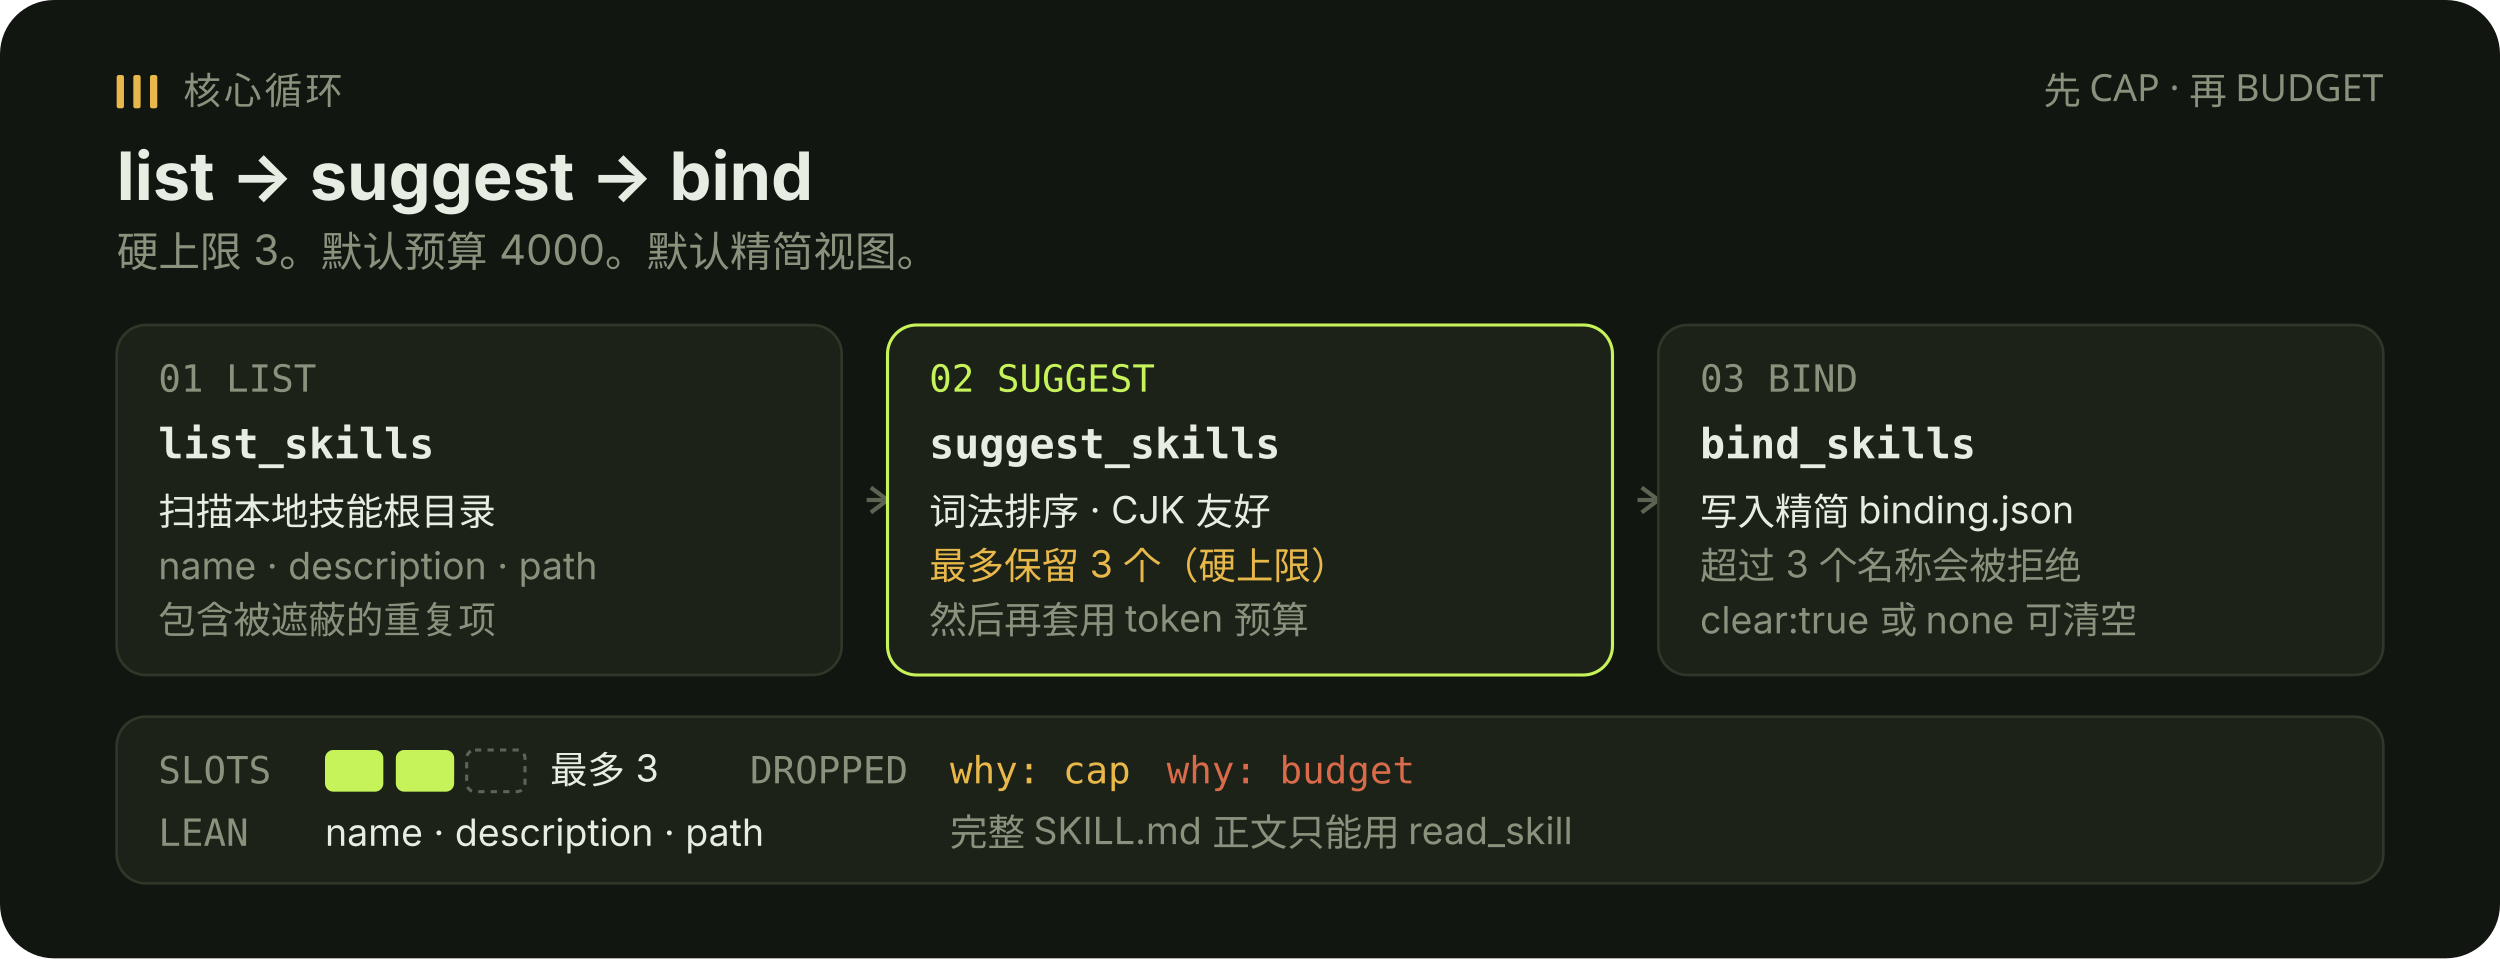
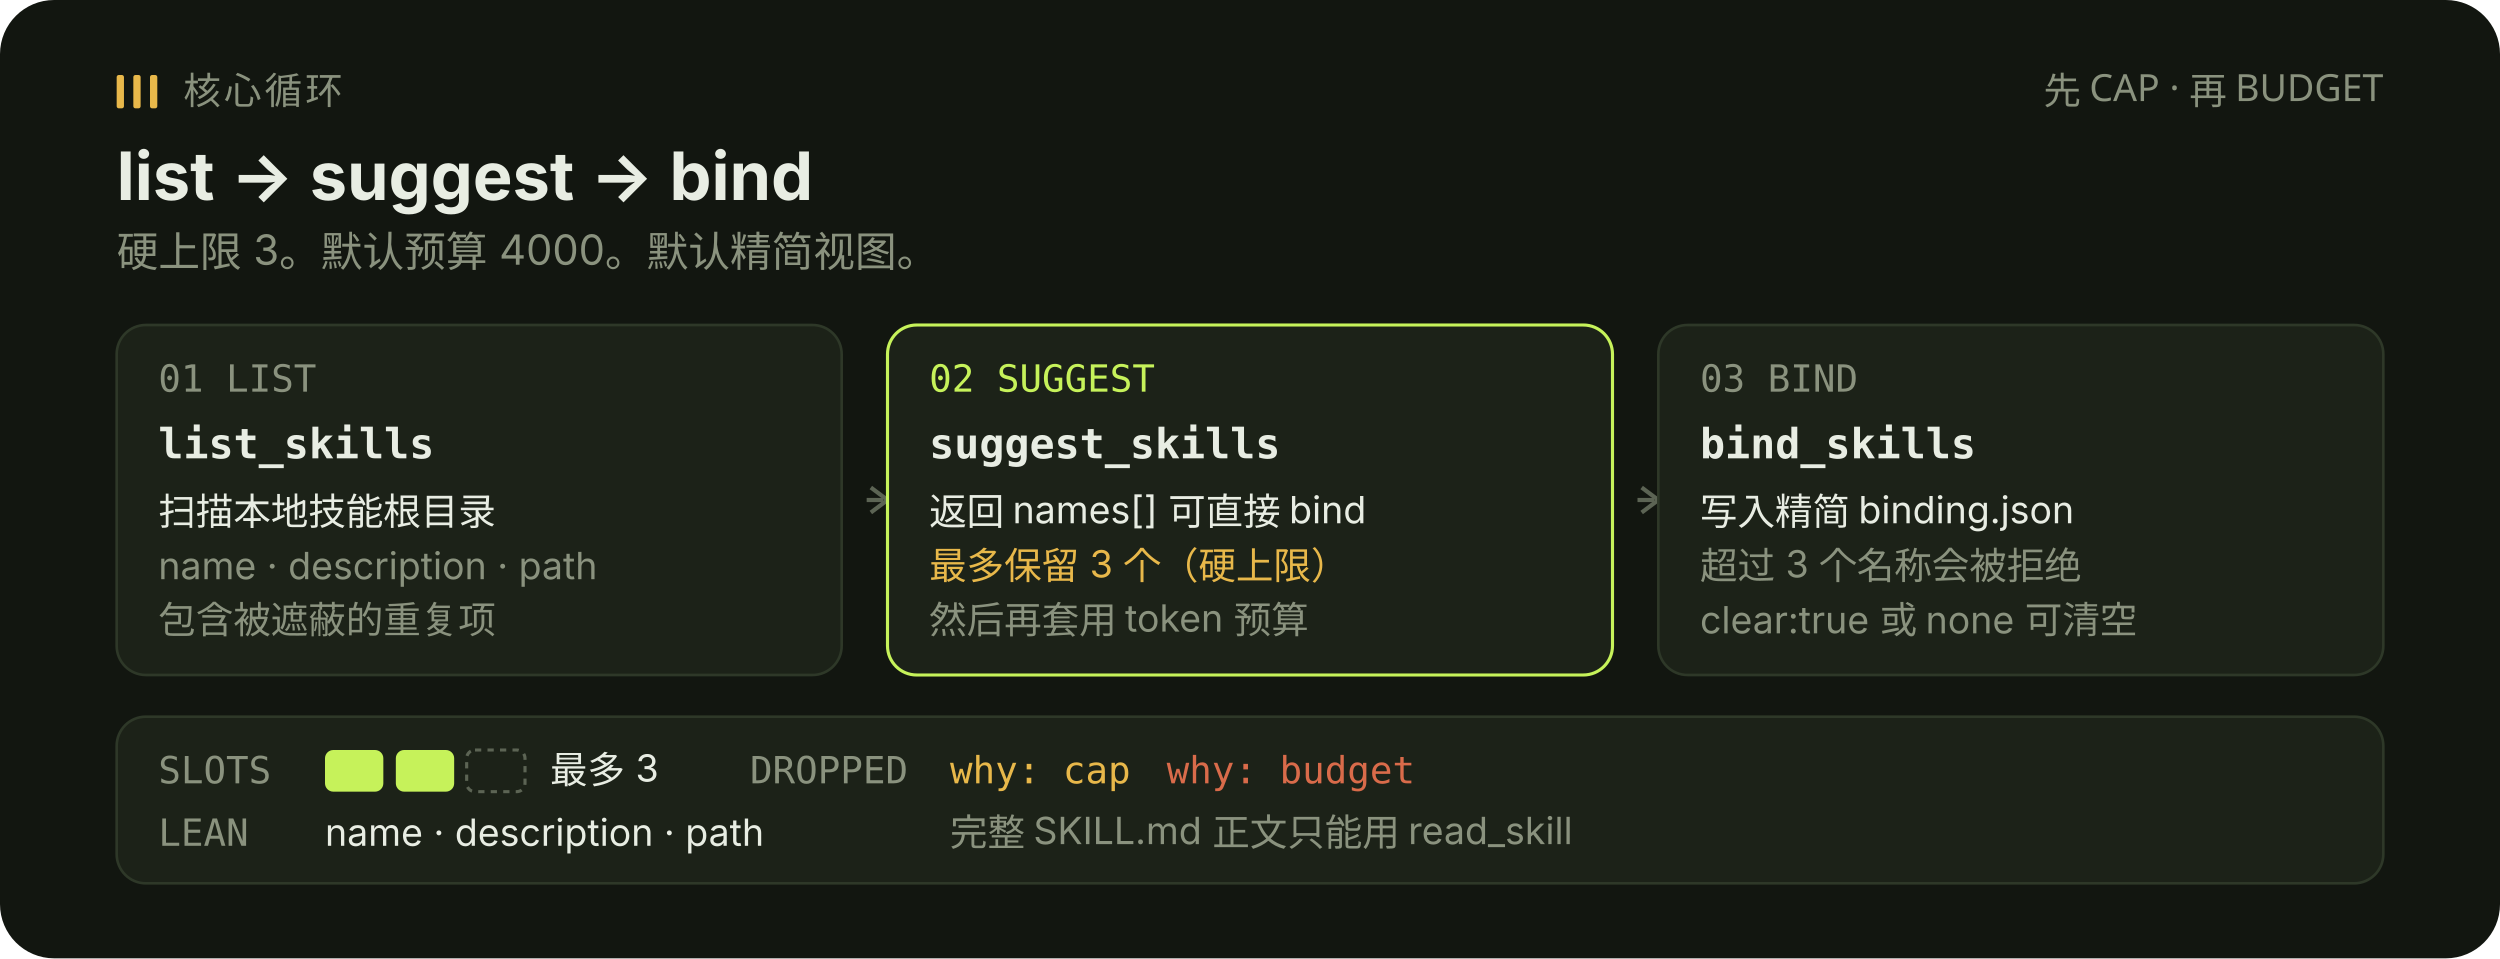
<svg xmlns="http://www.w3.org/2000/svg" width="1200" height="460" viewBox="0 0 1200 460" role="img" aria-labelledby="title desc">
  <rect width="1200" height="460" rx="26" fill="#121610" />
  <g id="cap-tally" transform="translate(56 36)">
    <rect width="3.5" height="16" rx="1" fill="#E8B84A" />
    <rect x="8" width="3.5" height="16" rx="1" fill="#E8B84A" />
    <rect x="16" width="3.5" height="16" rx="1" fill="#E8B84A" />
  </g>
  <text x="88" y="50" fill="#8A927E" font-family="ui-monospace, SFMono-Regular, Menlo, 'PingFang SC', sans-serif" font-size="18" letter-spacing="1.5">核心循环</text>
  <text x="1144" y="50" text-anchor="end" fill="#8A927E" font-family="ui-monospace, SFMono-Regular, Menlo, 'PingFang SC', sans-serif" font-size="18">先 CAP · 再 BUDGET</text>
  <text x="56" y="96" fill="#E8EDE3" font-family="-apple-system, BlinkMacSystemFont, 'Segoe UI', 'PingFang SC', sans-serif" font-size="32" font-weight="700">list → suggest → bind</text>
  <text x="56" y="128" fill="#8A927E" font-family="-apple-system, BlinkMacSystemFont, 'Segoe UI', 'PingFang SC', sans-serif" font-size="20">硬上限 3。默认预算 4000。默认精简视图。</text>
  <g id="stage-list">
    <rect x="56" y="156" width="348" height="168" rx="14" fill="#1C2218" stroke="#2E3828" stroke-width="1.25" />
    <text x="76" y="188" fill="#8A927E" font-family="ui-monospace, SFMono-Regular, Menlo, Consolas, monospace" font-size="18">01  LIST</text>
    <text x="76" y="220" fill="#E8EDE3" font-family="ui-monospace, SFMono-Regular, Menlo, Consolas, monospace" font-size="20" font-weight="600">list_skills</text>
    <text x="76" y="252" fill="#E8EDE3" font-family="-apple-system, BlinkMacSystemFont, 'Segoe UI', 'PingFang SC', sans-serif" font-size="18">扫描本地技能根目录</text>
    <text x="76" y="278" fill="#8A927E" font-family="-apple-system, BlinkMacSystemFont, 'Segoe UI', 'PingFang SC', sans-serif" font-size="18">name · description · path</text>
    <text x="76" y="304" fill="#8A927E" font-family="-apple-system, BlinkMacSystemFont, 'Segoe UI', 'PingFang SC', sans-serif" font-size="18">包含被遮蔽的重复项</text>
  </g>
  <path d="M416 240 L424 240" stroke="#5C6454" stroke-width="2" />
  <path d="M418 234 L426 240 L418 246" fill="none" stroke="#5C6454" stroke-width="2" stroke-linejoin="round" />
  <g id="stage-suggest">
    <rect x="426" y="156" width="348" height="168" rx="14" fill="#1C2218" stroke="#C6F25A" stroke-width="1.5" />
    <text x="446" y="188" fill="#C6F25A" font-family="ui-monospace, SFMono-Regular, Menlo, Consolas, monospace" font-size="18">02  SUGGEST</text>
    <text x="446" y="220" fill="#E8EDE3" font-family="ui-monospace, SFMono-Regular, Menlo, Consolas, monospace" font-size="20" font-weight="600">suggest_skills</text>
-     <text x="446" y="252" fill="#E8EDE3" font-family="-apple-system, BlinkMacSystemFont, 'Segoe UI', 'PingFang SC', sans-serif" font-size="18">词法排序 · CJK 友好</text>
+     <text x="446" y="252" fill="#E8EDE3" font-family="-apple-system, BlinkMacSystemFont, 'Segoe UI', 'PingFang SC', sans-serif" font-size="18">返回 names[] 可直接 bind</text>
    <text x="446" y="278" fill="#E8B84A" font-family="-apple-system, BlinkMacSystemFont, 'Segoe UI', 'PingFang SC', sans-serif" font-size="18">最多保留 3 个（硬上限）</text>
    <text x="446" y="304" fill="#8A927E" font-family="-apple-system, BlinkMacSystemFont, 'Segoe UI', 'PingFang SC', sans-serif" font-size="18">然后再套用 token 预算</text>
  </g>
  <path d="M786 240 L794 240" stroke="#5C6454" stroke-width="2" />
  <path d="M788 234 L796 240 L788 246" fill="none" stroke="#5C6454" stroke-width="2" stroke-linejoin="round" />
  <g id="stage-bind">
    <rect x="796" y="156" width="348" height="168" rx="14" fill="#1C2218" stroke="#2E3828" stroke-width="1.25" />
    <text x="816" y="188" fill="#8A927E" font-family="ui-monospace, SFMono-Regular, Menlo, Consolas, monospace" font-size="18">03  BIND</text>
    <text x="816" y="220" fill="#E8EDE3" font-family="ui-monospace, SFMono-Regular, Menlo, Consolas, monospace" font-size="20" font-weight="600">bind_skills</text>
    <text x="816" y="252" fill="#E8EDE3" font-family="-apple-system, BlinkMacSystemFont, 'Segoe UI', 'PingFang SC', sans-serif" font-size="18">写入精简 binding.json</text>
    <text x="816" y="278" fill="#8A927E" font-family="-apple-system, BlinkMacSystemFont, 'Segoe UI', 'PingFang SC', sans-serif" font-size="18">超过 3 个名称会被拒绝</text>
    <text x="816" y="304" fill="#8A927E" font-family="-apple-system, BlinkMacSystemFont, 'Segoe UI', 'PingFang SC', sans-serif" font-size="18">clear:true 或 none 可清空</text>
  </g>
  <g id="result-schematic">
    <rect x="56" y="344" width="1088" height="80" rx="14" fill="#1C2218" stroke="#2E3828" stroke-width="1.25" />
    <text x="76" y="376" fill="#8A927E" font-family="ui-monospace, SFMono-Regular, Menlo, Consolas, monospace" font-size="18">SLOTS</text>
    <rect x="156" y="360" width="28" height="20" rx="4" fill="#C6F25A" />
    <rect x="190" y="360" width="28" height="20" rx="4" fill="#C6F25A" />
    <rect x="224" y="360" width="28" height="20" rx="4" fill="none" stroke="#5C6454" stroke-width="1.5" stroke-dasharray="3 3" />
    <text x="264" y="376" fill="#E8EDE3" font-family="-apple-system, BlinkMacSystemFont, 'Segoe UI', 'PingFang SC', sans-serif" font-size="18">最多 3</text>
    <text x="360" y="376" fill="#8A927E" font-family="ui-monospace, SFMono-Regular, Menlo, Consolas, monospace" font-size="18">DROPPED</text>
    <text x="456" y="376" fill="#E8B84A" font-family="ui-monospace, SFMono-Regular, Menlo, Consolas, monospace" font-size="18">why: cap</text>
    <text x="560" y="376" fill="#D96B4A" font-family="ui-monospace, SFMono-Regular, Menlo, Consolas, monospace" font-size="18">why: budget</text>
    <text x="76" y="406" fill="#8A927E" font-family="ui-monospace, SFMono-Regular, Menlo, Consolas, monospace" font-size="18">LEAN</text>
    <text x="156" y="406" fill="#E8EDE3" font-family="-apple-system, BlinkMacSystemFont, 'Segoe UI', 'PingFang SC', sans-serif" font-size="18">name · description · path</text>
    <text x="456" y="406" fill="#8A927E" font-family="-apple-system, BlinkMacSystemFont, 'Segoe UI', 'PingFang SC', sans-serif" font-size="18">完整 SKILL.md 正文只能用 read_skill</text>
  </g>
</svg>
